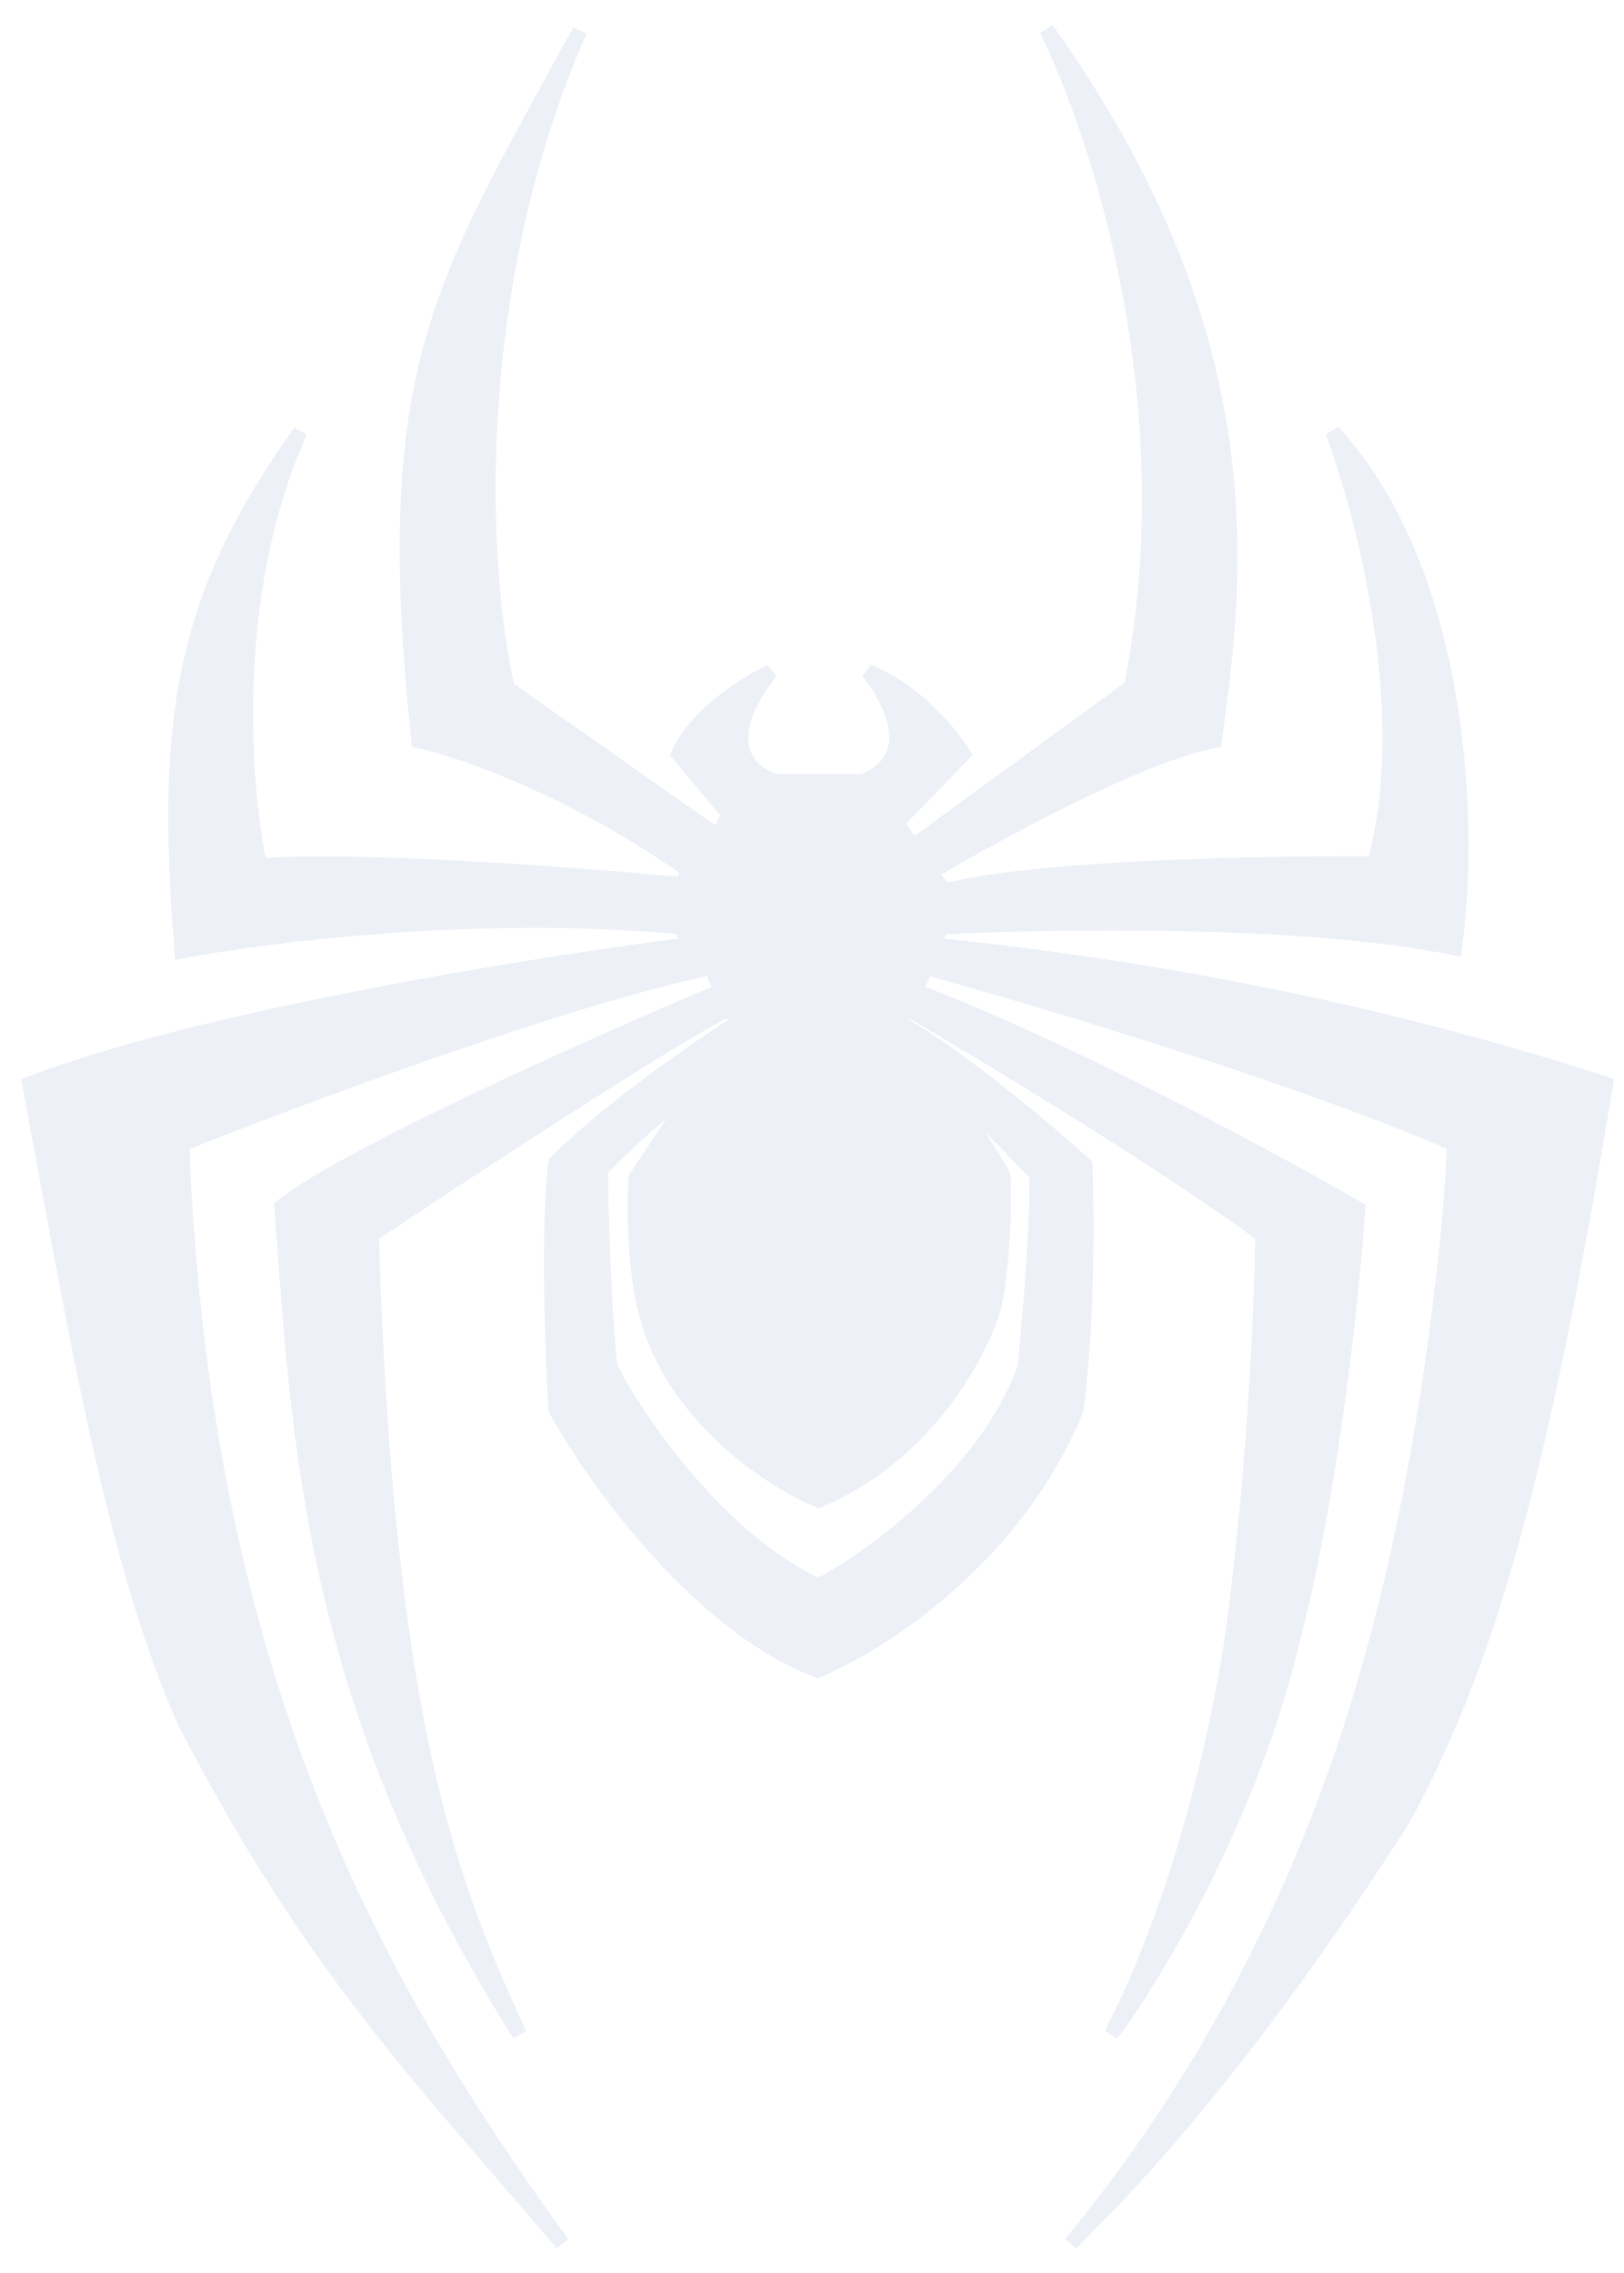
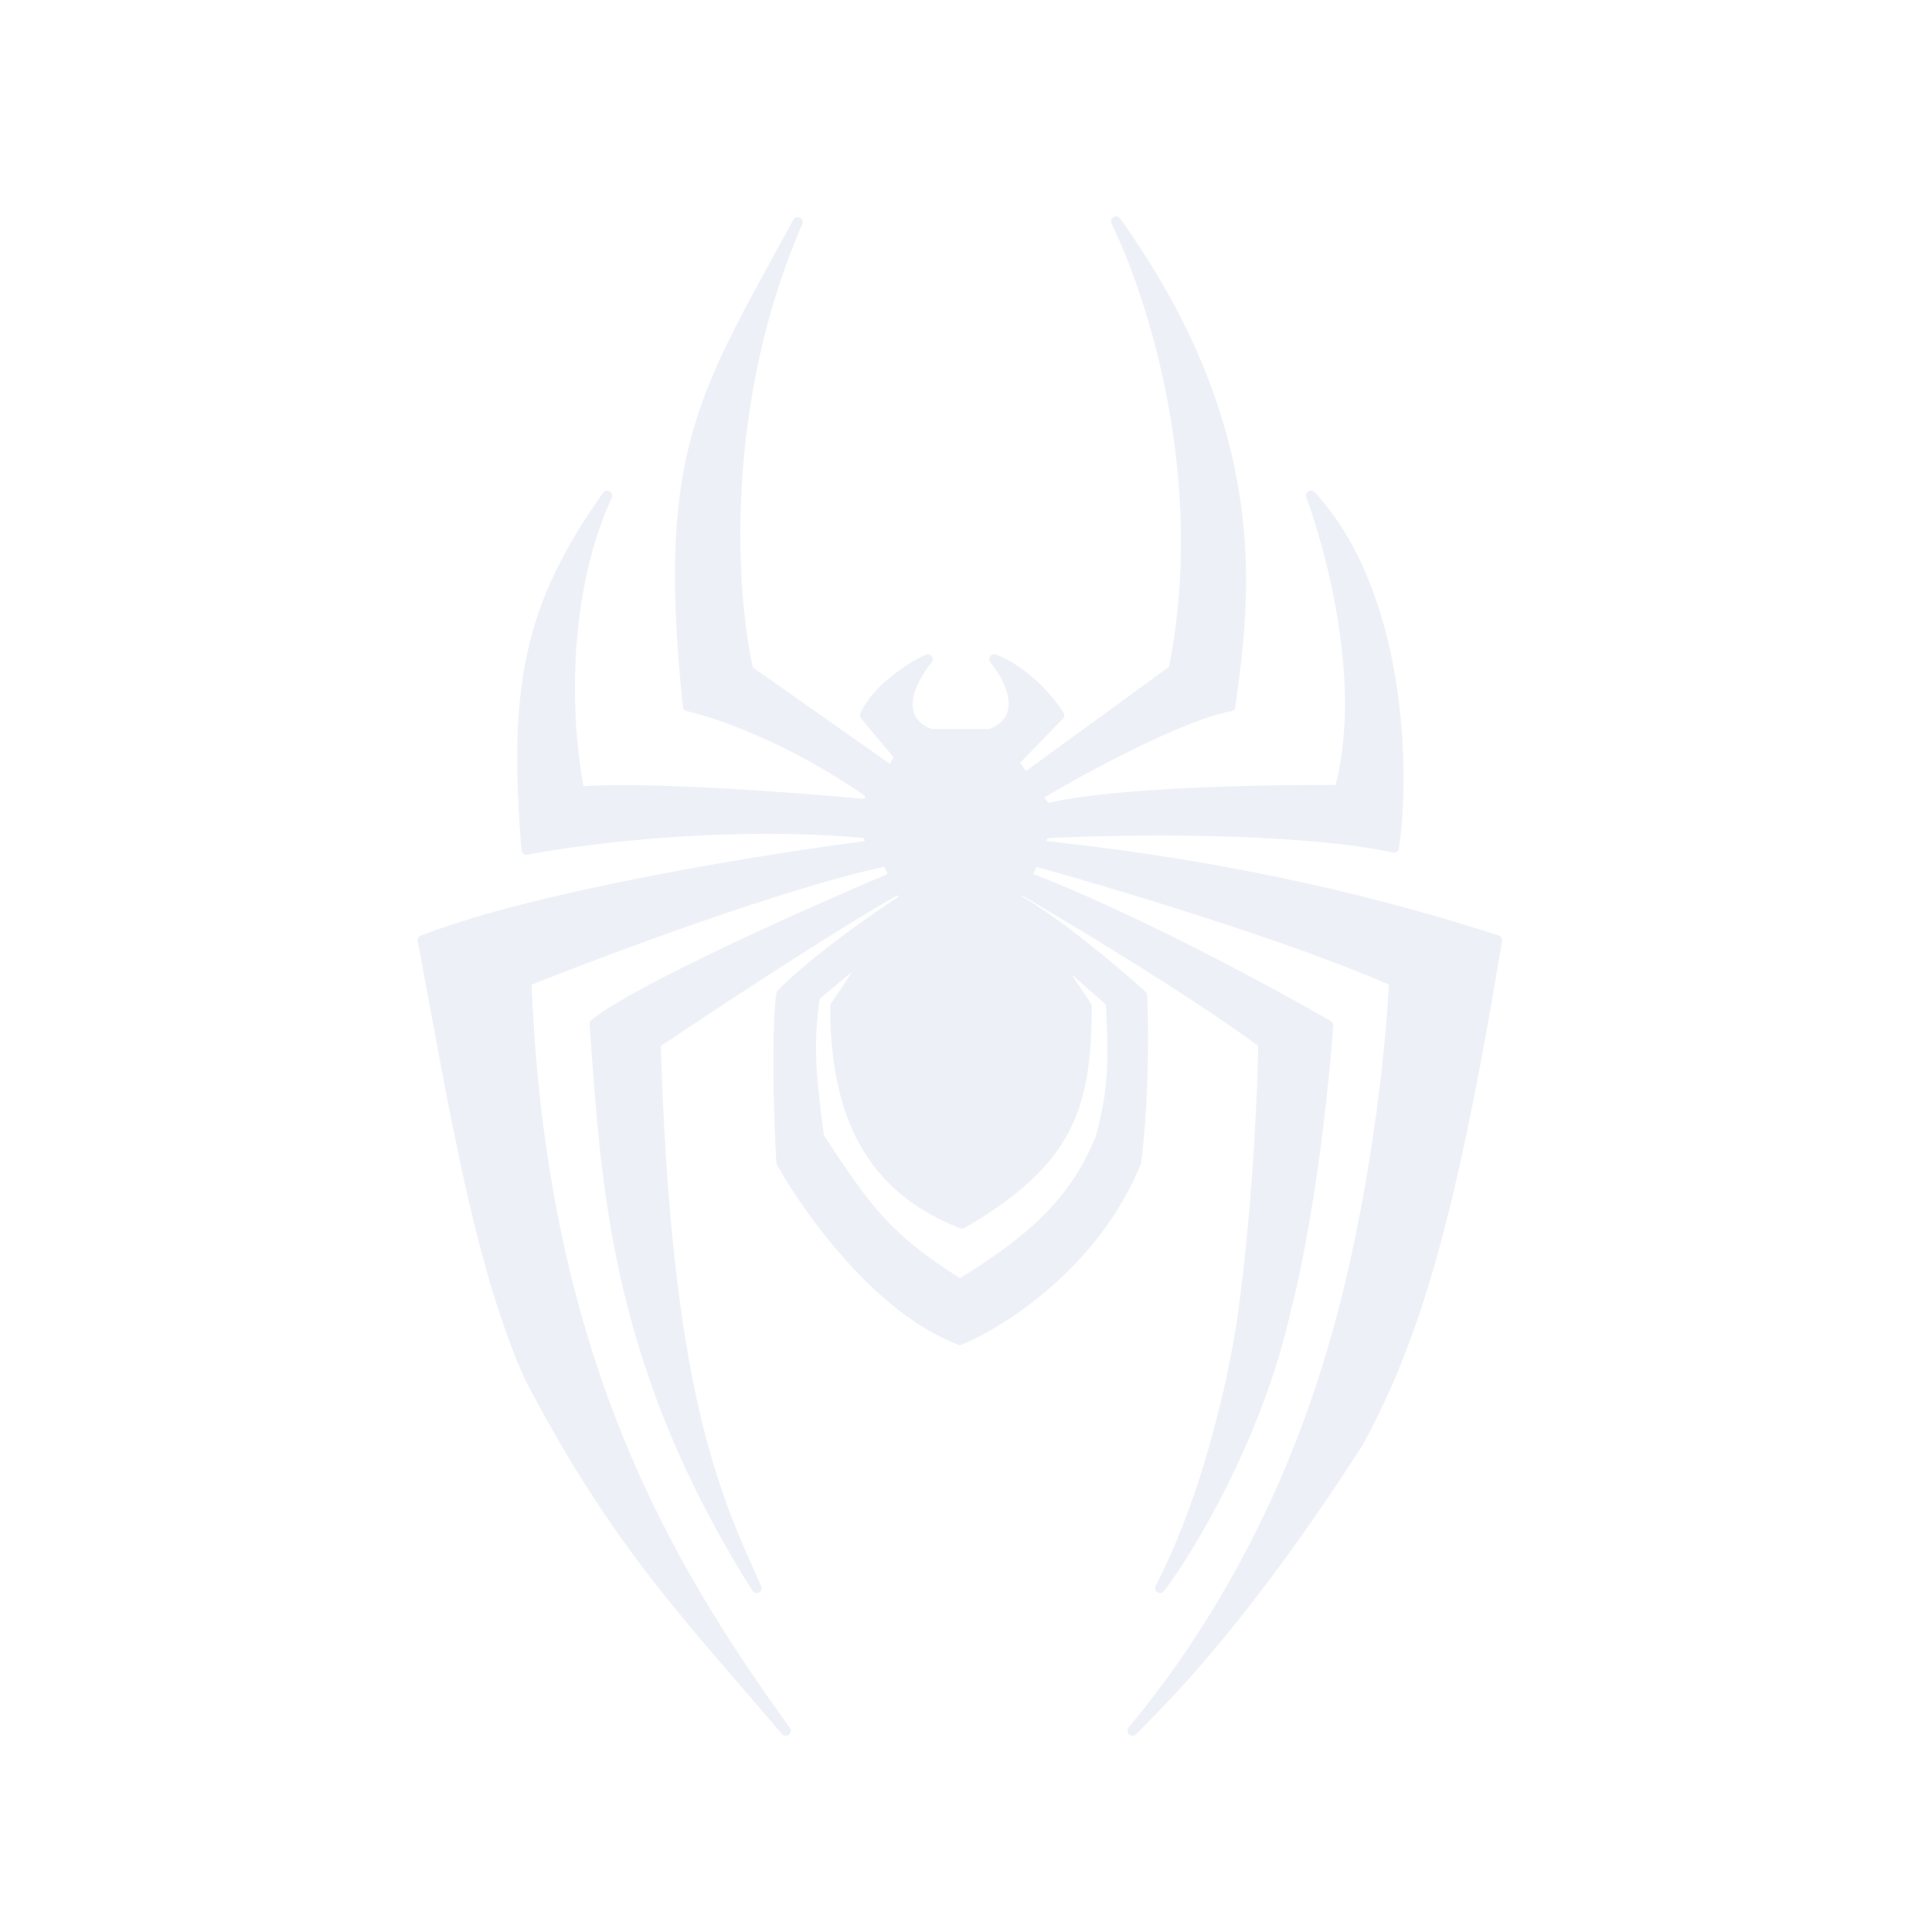
- <svg xmlns="http://www.w3.org/2000/svg" width="55" height="77" viewBox="0 0 55 77" fill="none">
-   <path fill-rule="evenodd" clip-rule="evenodd" d="M30.443 34.639L30.703 34.156C33.339 35.691 39.443 39.376 42.77 41.842C42.745 43.921 42.525 49.401 41.842 54.688C41.532 57.324 40.26 63.859 37.646 68.908C39.144 66.916 42.488 61.371 43.884 55.134C44.366 53.364 45.465 48.05 46 40.95C43.153 39.304 36.168 35.522 31 33.562L31.371 32.782C35.196 33.834 44.129 36.502 49.267 38.76C49.156 41.433 48.495 48.45 46.743 55.134C45.837 58.587 43.342 67.475 36.272 76C36.37 75.899 36.488 75.78 36.627 75.64C38.131 74.125 42.03 70.196 47.522 61.631C50.27 56.545 52.089 50.678 54.391 36.718C48.97 34.973 41.582 33.042 31.594 32.002L31.891 31.408C35.604 31.21 44.277 31.074 49.267 32.114C49.837 28.314 49.631 19.497 45.146 14.626C46.136 17.337 47.983 24.057 46.557 29.255C42.931 29.23 34.943 29.381 32.002 30.183L31.52 29.552C33.698 28.253 38.671 25.542 41.136 25.096C41.144 25.037 41.152 24.977 41.16 24.917C41.868 19.71 42.98 11.534 35.455 1C37.275 4.75 40.215 13.802 38.314 23.277L30.926 28.661L30.369 27.881L32.634 25.542C32.225 24.874 31.007 23.381 29.404 22.757C30.171 23.673 31.208 25.698 29.218 26.47H26.285C25.431 26.247 24.198 25.193 26.099 22.757C25.319 23.116 23.604 24.176 22.98 25.542L24.688 27.584L24.317 28.327L17.188 23.314C16.346 19.688 15.658 10.156 19.639 1.037C19.318 1.627 19.01 2.189 18.714 2.729C14.687 10.074 12.936 13.268 14.181 25.096C15.579 25.394 19.364 26.686 23.314 29.478L23.092 29.96C19.701 29.639 12.094 29.062 8.797 29.329C8.228 26.681 7.705 20.032 10.171 14.626C6.272 20.121 5.493 24.131 6.161 32.225C8.97 31.681 16.29 30.755 23.092 31.408L23.314 32.002C18.314 32.634 6.851 34.46 1 36.718C1.164 37.595 1.323 38.456 1.479 39.299C2.913 47.057 4.082 53.38 6.272 58.364C9.985 65.504 13.156 69.173 17.013 73.635C17.668 74.394 18.343 75.175 19.045 76C13.067 67.72 6.874 57.324 6.161 38.76C10.097 37.188 19.193 33.792 24.094 32.782L24.428 33.562C20.418 35.257 11.767 39.094 9.54 40.876C9.564 41.207 9.588 41.538 9.613 41.871C10.176 49.591 10.798 58.124 17.596 68.908C15.48 64.267 13.089 58.98 12.584 41.842C15.517 39.874 22.045 35.582 24.688 34.156L24.985 34.639C23.648 35.493 20.545 37.639 18.822 39.391C18.71 40.109 18.555 42.785 18.822 47.745C20.096 50.059 23.656 55.067 27.695 56.582C29.762 55.74 34.408 52.795 36.458 47.745C36.619 46.557 36.904 43.238 36.755 39.465C35.517 38.339 32.522 35.797 30.443 34.639ZM23.76 36.569L23.745 36.582C22.957 37.232 21.17 38.707 20.344 39.651C20.357 41.198 20.47 44.73 20.678 46.334C21.607 48.166 24.406 52.208 27.733 53.723C29.441 52.832 33.406 49.988 34.713 46.334C34.72 46.263 34.727 46.185 34.735 46.101C34.859 44.802 35.121 42.059 35.121 39.8C34.391 39.02 32.701 37.282 31.78 36.569C32.238 37.163 33.317 38.641 33.97 39.8C34.032 40.53 33.992 42.338 33.748 43.884C33.525 45.294 31.631 49.193 27.733 50.827C25.988 50.107 22.409 47.711 21.755 43.884C21.644 43.364 21.443 41.931 21.532 39.911C21.924 39.309 22.611 38.285 23.165 37.459C23.397 37.112 23.606 36.8 23.76 36.569Z" fill="#EDF1F7" />
-   <path d="M30.703 34.156L30.829 33.94L30.605 33.81L30.483 34.037L30.703 34.156ZM30.443 34.639L30.223 34.52L30.106 34.737L30.321 34.857L30.443 34.639ZM42.77 41.842L43.02 41.845L43.021 41.717L42.919 41.641L42.77 41.842ZM41.842 54.688L41.594 54.656L41.593 54.659L41.842 54.688ZM37.646 68.908L37.424 68.793L37.846 69.059L37.646 68.908ZM43.884 55.134L43.642 55.068L43.64 55.079L43.884 55.134ZM46 40.95L46.249 40.969L46.261 40.813L46.125 40.734L46 40.95ZM31 33.562L30.774 33.454L30.658 33.699L30.911 33.796L31 33.562ZM31.371 32.782L31.438 32.541L31.236 32.486L31.146 32.675L31.371 32.782ZM49.267 38.76L49.517 38.77L49.524 38.6L49.368 38.531L49.267 38.76ZM46.743 55.134L46.501 55.07L46.743 55.134ZM36.272 76L36.08 75.84L36.452 76.174L36.272 76ZM36.627 75.64L36.45 75.464H36.45L36.627 75.64ZM47.522 61.631L47.733 61.766L47.738 61.758L47.742 61.75L47.522 61.631ZM54.391 36.718L54.638 36.758L54.673 36.546L54.468 36.48L54.391 36.718ZM31.594 32.002L31.37 31.891L31.209 32.214L31.568 32.251L31.594 32.002ZM31.891 31.408L31.878 31.159L31.733 31.166L31.668 31.297L31.891 31.408ZM49.267 32.114L49.216 32.359L49.475 32.413L49.514 32.151L49.267 32.114ZM45.146 14.626L45.33 14.457L44.911 14.712L45.146 14.626ZM46.557 29.255L46.555 29.505L46.747 29.506L46.798 29.321L46.557 29.255ZM32.002 30.183L31.804 30.335L31.906 30.469L32.068 30.424L32.002 30.183ZM31.52 29.552L31.392 29.337L31.151 29.481L31.321 29.704L31.52 29.552ZM41.136 25.096L41.181 25.343L41.359 25.31L41.384 25.13L41.136 25.096ZM41.16 24.917L41.408 24.951L41.16 24.917ZM35.455 1L35.659 0.855L35.23 1.109L35.455 1ZM38.314 23.277L38.462 23.479L38.54 23.422L38.559 23.326L38.314 23.277ZM30.926 28.661L30.722 28.806L30.869 29.012L31.073 28.863L30.926 28.661ZM30.369 27.881L30.189 27.707L30.044 27.857L30.165 28.026L30.369 27.881ZM32.634 25.542L32.813 25.716L32.948 25.577L32.847 25.412L32.634 25.542ZM29.404 22.757L29.494 22.524L29.212 22.918L29.404 22.757ZM29.218 26.47V26.72H29.265L29.308 26.703L29.218 26.47ZM26.285 26.47L26.221 26.712L26.253 26.72H26.285V26.47ZM26.099 22.757L26.296 22.911L25.994 22.53L26.099 22.757ZM22.98 25.542L22.753 25.438L22.687 25.582L22.788 25.703L22.98 25.542ZM24.688 27.584L24.912 27.696L24.985 27.549L24.88 27.424L24.688 27.584ZM24.317 28.327L24.173 28.531L24.411 28.698L24.54 28.439L24.317 28.327ZM17.188 23.314L16.945 23.371L16.966 23.464L17.044 23.519L17.188 23.314ZM19.639 1.037L19.868 1.137L19.419 0.918L19.639 1.037ZM18.714 2.729L18.495 2.609L18.495 2.609L18.714 2.729ZM14.181 25.096L13.932 25.123L13.951 25.303L14.129 25.341L14.181 25.096ZM23.314 29.478L23.541 29.582L23.628 29.394L23.459 29.274L23.314 29.478ZM23.092 29.96L23.068 30.209L23.244 30.226L23.319 30.065L23.092 29.96ZM8.797 29.329L8.553 29.382L8.599 29.596L8.817 29.578L8.797 29.329ZM10.171 14.626L10.398 14.73L9.967 14.482L10.171 14.626ZM6.161 32.225L5.912 32.246L5.935 32.524L6.208 32.471L6.161 32.225ZM23.092 31.408L23.326 31.321L23.271 31.174L23.116 31.16L23.092 31.408ZM23.314 32.002L23.346 32.251L23.66 32.211L23.548 31.915L23.314 32.002ZM1 36.718L0.91 36.485L0.716 36.559L0.754 36.764L1 36.718ZM1.479 39.299L1.725 39.254L1.479 39.299ZM6.272 58.364L6.043 58.464L6.047 58.472L6.05 58.479L6.272 58.364ZM17.013 73.635L16.824 73.799L17.013 73.635ZM19.045 76L18.854 76.162L19.247 75.854L19.045 76ZM6.161 38.76L6.068 38.528L5.904 38.593L5.911 38.77L6.161 38.76ZM24.094 32.782L24.324 32.684L24.244 32.496L24.044 32.537L24.094 32.782ZM24.428 33.562L24.526 33.792L24.757 33.694L24.658 33.463L24.428 33.562ZM9.54 40.876L9.383 40.681L9.281 40.763L9.29 40.895L9.54 40.876ZM9.613 41.871L9.363 41.89V41.89L9.613 41.871ZM17.596 68.908L17.385 69.042L17.824 68.805L17.596 68.908ZM12.584 41.842L12.445 41.634L12.33 41.711L12.334 41.849L12.584 41.842ZM24.688 34.156L24.901 34.025L24.777 33.824L24.569 33.936L24.688 34.156ZM24.985 34.639L25.12 34.849L25.327 34.717L25.198 34.508L24.985 34.639ZM18.822 39.391L18.643 39.216L18.587 39.273L18.575 39.353L18.822 39.391ZM18.822 47.745L18.572 47.758L18.575 47.816L18.603 47.866L18.822 47.745ZM27.695 56.582L27.608 56.816L27.699 56.85L27.79 56.813L27.695 56.582ZM36.458 47.745L36.69 47.839L36.701 47.81L36.706 47.779L36.458 47.745ZM36.755 39.465L37.005 39.456L37.001 39.351L36.923 39.28L36.755 39.465ZM23.745 36.582L23.585 36.389L23.585 36.389L23.745 36.582ZM23.76 36.569L23.968 36.708L23.601 36.377L23.76 36.569ZM20.344 39.651L20.156 39.486L20.093 39.558L20.094 39.653L20.344 39.651ZM20.678 46.334L20.43 46.366L20.436 46.409L20.455 46.447L20.678 46.334ZM27.733 53.723L27.629 53.95L27.74 54.001L27.849 53.944L27.733 53.723ZM34.713 46.334L34.948 46.418L34.959 46.389L34.962 46.358L34.713 46.334ZM34.735 46.101L34.984 46.124L34.735 46.101ZM35.121 39.8H35.371V39.701L35.304 39.629L35.121 39.8ZM31.78 36.569L31.933 36.372L31.582 36.722L31.78 36.569ZM33.97 39.8L34.219 39.778L34.215 39.724L34.188 39.677L33.97 39.8ZM33.748 43.884L33.501 43.845L33.748 43.884ZM27.733 50.827L27.637 51.058L27.734 51.097L27.829 51.057L27.733 50.827ZM21.755 43.884L22.002 43.842L22 43.831L21.755 43.884ZM21.532 39.911L21.323 39.774L21.286 39.831L21.283 39.9L21.532 39.911ZM23.165 37.459L22.957 37.319V37.319L23.165 37.459ZM30.483 34.037L30.223 34.52L30.663 34.757L30.923 34.275L30.483 34.037ZM42.919 41.641C39.58 39.166 33.465 35.474 30.829 33.94L30.577 34.372C33.214 35.907 39.306 39.586 42.621 42.042L42.919 41.641ZM42.09 54.72C42.774 49.421 42.995 43.931 43.02 41.845L42.52 41.839C42.495 43.911 42.275 49.381 41.594 54.656L42.09 54.72ZM37.868 69.023C40.501 63.936 41.779 57.369 42.09 54.717L41.593 54.659C41.286 57.28 40.019 63.781 37.424 68.793L37.868 69.023ZM43.64 55.079C42.253 61.273 38.928 66.786 37.446 68.758L37.846 69.059C39.359 67.046 42.722 61.469 44.128 55.188L43.64 55.079ZM45.751 40.932C45.217 48.017 44.12 53.316 43.642 55.068L44.125 55.199C44.612 53.412 45.714 48.082 46.249 40.969L45.751 40.932ZM30.911 33.796C36.06 35.749 43.031 39.522 45.875 41.167L46.125 40.734C43.276 39.087 36.276 35.296 31.089 33.328L30.911 33.796ZM31.146 32.675L30.774 33.454L31.226 33.669L31.597 32.89L31.146 32.675ZM49.368 38.531C44.211 36.266 35.262 33.593 31.438 32.541L31.305 33.023C35.129 34.075 44.046 36.739 49.167 38.989L49.368 38.531ZM46.984 55.197C48.742 48.492 49.405 41.457 49.517 38.77L49.017 38.749C48.907 41.41 48.248 48.409 46.501 55.07L46.984 55.197ZM36.465 76.16C43.569 67.593 46.076 58.661 46.984 55.197L46.501 55.07C45.598 58.512 43.114 67.358 36.08 75.84L36.465 76.16ZM36.45 75.464C36.311 75.603 36.191 75.724 36.093 75.826L36.452 76.174C36.548 76.075 36.665 75.956 36.805 75.816L36.45 75.464ZM47.312 61.496C41.832 70.042 37.944 73.958 36.45 75.464L36.805 75.816C38.317 74.292 42.229 70.349 47.733 61.766L47.312 61.496ZM54.144 36.677C51.843 50.631 50.029 56.464 47.302 61.512L47.742 61.75C50.51 56.626 52.335 50.725 54.638 36.758L54.144 36.677ZM31.568 32.251C41.536 33.289 48.907 35.215 54.315 36.956L54.468 36.48C49.033 34.73 41.628 32.795 31.62 31.754L31.568 32.251ZM31.668 31.297L31.37 31.891L31.818 32.114L32.115 31.52L31.668 31.297ZM49.318 31.869C44.293 30.822 35.59 30.961 31.878 31.159L31.904 31.658C35.618 31.46 44.261 31.326 49.216 32.359L49.318 31.869ZM44.962 14.796C47.158 17.18 48.318 20.547 48.855 23.812C49.392 27.075 49.301 30.203 49.02 32.077L49.514 32.151C49.803 30.226 49.894 27.045 49.349 23.731C48.804 20.42 47.619 16.944 45.33 14.457L44.962 14.796ZM46.798 29.321C47.524 26.674 47.414 23.655 47.005 20.97C46.594 18.282 45.881 15.908 45.381 14.54L44.911 14.712C45.402 16.055 46.106 18.396 46.51 21.045C46.915 23.698 47.016 26.638 46.316 29.189L46.798 29.321ZM32.068 30.424C33.508 30.032 36.213 29.794 39.035 29.659C41.847 29.524 44.746 29.493 46.555 29.505L46.559 29.005C44.742 28.993 41.834 29.024 39.011 29.159C36.197 29.294 33.438 29.533 31.937 29.942L32.068 30.424ZM31.321 29.704L31.804 30.335L32.201 30.031L31.718 29.4L31.321 29.704ZM41.092 24.851C39.82 25.08 37.932 25.885 36.11 26.78C34.279 27.679 32.486 28.685 31.392 29.337L31.648 29.767C32.732 29.12 34.514 28.121 36.331 27.228C38.156 26.332 39.986 25.558 41.181 25.343L41.092 24.851ZM40.913 24.884C40.905 24.944 40.897 25.003 40.888 25.063L41.384 25.13C41.392 25.071 41.4 25.011 41.408 24.951L40.913 24.884ZM35.252 1.145C38.992 6.381 40.579 11.021 41.148 14.992C41.716 18.966 41.267 22.281 40.913 24.884L41.408 24.951C41.762 22.346 42.222 18.97 41.643 14.921C41.063 10.868 39.444 6.153 35.659 0.855L35.252 1.145ZM38.559 23.326C40.475 13.78 37.514 4.671 35.68 0.891L35.23 1.109C37.035 4.829 39.956 13.824 38.069 23.228L38.559 23.326ZM31.073 28.863L38.462 23.479L38.167 23.075L30.779 28.459L31.073 28.863ZM30.165 28.026L30.722 28.806L31.129 28.516L30.572 27.736L30.165 28.026ZM32.454 25.368L30.189 27.707L30.548 28.055L32.813 25.716L32.454 25.368ZM29.313 22.99C30.845 23.586 32.026 25.028 32.42 25.672L32.847 25.412C32.424 24.72 31.169 23.176 29.494 22.524L29.313 22.99ZM29.308 26.703C29.848 26.494 30.209 26.188 30.414 25.813C30.617 25.44 30.651 25.027 30.592 24.631C30.476 23.849 29.993 23.072 29.595 22.597L29.212 22.918C29.581 23.359 30 24.052 30.097 24.704C30.145 25.026 30.113 25.321 29.975 25.573C29.838 25.824 29.582 26.061 29.127 26.237L29.308 26.703ZM26.285 26.72H29.218V26.22H26.285V26.72ZM25.902 22.604C24.931 23.848 24.708 24.805 24.919 25.515C25.13 26.223 25.743 26.587 26.221 26.712L26.348 26.228C25.972 26.13 25.542 25.856 25.398 25.372C25.255 24.891 25.366 24.103 26.296 22.911L25.902 22.604ZM23.208 25.646C23.496 25.014 24.046 24.437 24.637 23.968C25.224 23.5 25.831 23.156 26.203 22.985L25.994 22.53C25.587 22.718 24.946 23.083 24.326 23.576C23.707 24.068 23.088 24.704 22.753 25.438L23.208 25.646ZM24.88 27.424L23.172 25.382L22.788 25.703L24.496 27.744L24.88 27.424ZM24.54 28.439L24.912 27.696L24.465 27.472L24.093 28.215L24.54 28.439ZM17.044 23.519L24.173 28.531L24.461 28.122L17.332 23.11L17.044 23.519ZM19.41 0.937C15.403 10.116 16.094 19.705 16.945 23.371L17.432 23.258C16.599 19.671 15.914 10.196 19.868 1.137L19.41 0.937ZM18.933 2.849C19.229 2.309 19.538 1.747 19.858 1.156L19.419 0.918C19.099 1.507 18.791 2.069 18.495 2.609L18.933 2.849ZM14.429 25.07C13.808 19.168 13.937 15.446 14.713 12.291C15.489 9.133 16.917 6.527 18.933 2.849L18.495 2.609C16.484 6.275 15.022 8.939 14.227 12.171C13.432 15.407 13.308 19.196 13.932 25.123L14.429 25.07ZM23.459 29.274C19.481 26.462 15.665 25.156 14.233 24.852L14.129 25.341C15.493 25.631 19.247 26.909 23.17 29.682L23.459 29.274ZM23.319 30.065L23.541 29.582L23.087 29.373L22.865 29.856L23.319 30.065ZM8.817 29.578C12.088 29.313 19.671 29.887 23.068 30.209L23.115 29.712C19.73 29.39 12.1 28.811 8.777 29.08L8.817 29.578ZM9.943 14.523C7.447 19.997 7.978 26.706 8.553 29.382L9.041 29.277C8.478 26.655 7.964 20.067 10.398 14.73L9.943 14.523ZM6.41 32.205C6.077 28.166 6.107 25.17 6.697 22.505C7.287 19.846 8.439 17.5 10.375 14.771L9.967 14.482C8.004 17.248 6.817 19.654 6.209 22.397C5.602 25.135 5.577 28.19 5.912 32.246L6.41 32.205ZM23.116 31.16C16.282 30.503 8.938 31.432 6.113 31.98L6.208 32.471C9.003 31.929 16.297 31.007 23.068 31.657L23.116 31.16ZM23.548 31.915L23.326 31.321L22.858 31.496L23.08 32.09L23.548 31.915ZM1.09 36.951C6.909 34.706 18.343 32.882 23.346 32.251L23.283 31.754C18.286 32.385 6.794 34.215 0.91 36.485L1.09 36.951ZM1.725 39.254C1.569 38.41 1.41 37.55 1.246 36.672L0.754 36.764C0.918 37.641 1.077 38.501 1.233 39.345L1.725 39.254ZM6.501 58.263C4.325 53.312 3.161 47.021 1.725 39.254L1.233 39.345C2.665 47.092 3.839 53.448 6.043 58.464L6.501 58.263ZM17.202 73.472C13.348 69.013 10.193 65.362 6.494 58.248L6.05 58.479C9.777 65.646 12.964 69.333 16.824 73.799L17.202 73.472ZM19.235 75.838C18.533 75.012 17.857 74.23 17.202 73.472L16.824 73.799C17.479 74.557 18.154 75.338 18.854 76.162L19.235 75.838ZM5.911 38.77C6.626 57.399 12.846 67.842 18.842 76.146L19.247 75.854C13.288 67.599 7.121 57.25 6.411 38.75L5.911 38.77ZM24.044 32.537C19.118 33.552 10.001 36.957 6.068 38.528L6.254 38.992C10.192 37.419 19.268 34.032 24.145 33.027L24.044 32.537ZM24.658 33.463L24.324 32.684L23.864 32.881L24.198 33.66L24.658 33.463ZM9.696 41.072C10.233 40.642 11.174 40.077 12.36 39.44C13.542 38.806 14.953 38.108 16.423 37.413C19.361 36.021 22.523 34.639 24.526 33.792L24.331 33.332C22.324 34.18 19.155 35.565 16.209 36.961C14.735 37.658 13.316 38.36 12.124 39C10.936 39.637 9.96 40.22 9.383 40.681L9.696 41.072ZM9.862 41.853C9.838 41.52 9.814 41.188 9.789 40.858L9.29 40.895C9.315 41.225 9.339 41.556 9.363 41.89L9.862 41.853ZM17.808 68.775C11.044 58.045 10.425 49.564 9.862 41.853L9.363 41.89C9.927 49.618 10.553 58.203 17.385 69.042L17.808 68.775ZM12.334 41.849C12.587 50.428 13.312 56.052 14.242 60.117C15.174 64.187 16.309 66.687 17.369 69.012L17.824 68.805C16.768 66.488 15.649 64.025 14.73 60.006C13.809 55.983 13.086 50.394 12.834 41.834L12.334 41.849ZM24.569 33.936C21.913 35.369 15.374 39.669 12.445 41.634L12.723 42.049C15.66 40.079 22.176 35.795 24.807 34.376L24.569 33.936ZM25.198 34.508L24.901 34.025L24.475 34.287L24.772 34.77L25.198 34.508ZM19 39.566C20.702 37.835 23.785 35.702 25.12 34.849L24.851 34.428C23.512 35.283 20.387 37.442 18.643 39.216L19 39.566ZM19.071 47.732C18.804 42.774 18.962 40.12 19.069 39.429L18.575 39.353C18.459 40.097 18.305 42.795 18.572 47.758L19.071 47.732ZM27.783 56.348C25.819 55.611 23.951 54.015 22.408 52.296C20.867 50.581 19.67 48.766 19.041 47.624L18.603 47.866C19.249 49.038 20.468 50.885 22.036 52.63C23.601 54.372 25.533 56.038 27.608 56.816L27.783 56.348ZM36.226 47.651C34.21 52.618 29.629 55.524 27.601 56.35L27.79 56.813C29.896 55.956 34.606 52.971 36.69 47.839L36.226 47.651ZM36.505 39.475C36.653 43.232 36.369 46.537 36.21 47.712L36.706 47.779C36.868 46.577 37.154 43.243 37.005 39.456L36.505 39.475ZM30.321 34.857C32.373 36 35.349 38.524 36.587 39.65L36.923 39.28C35.685 38.154 32.672 35.594 30.565 34.42L30.321 34.857ZM23.904 36.775L23.919 36.762L23.601 36.377L23.585 36.389L23.904 36.775ZM20.532 39.816C21.342 38.89 23.109 37.431 23.904 36.775L23.585 36.389C22.805 37.034 20.999 38.523 20.156 39.486L20.532 39.816ZM20.926 46.302C20.721 44.715 20.607 41.196 20.594 39.649L20.094 39.653C20.107 41.2 20.22 44.746 20.43 46.366L20.926 46.302ZM27.836 53.495C26.22 52.759 24.716 51.4 23.495 49.984C22.276 48.57 21.356 47.118 20.901 46.221L20.455 46.447C20.929 47.382 21.872 48.867 23.117 50.31C24.359 51.752 25.919 53.171 27.629 53.95L27.836 53.495ZM34.478 46.25C33.843 48.024 32.556 49.617 31.203 50.882C29.851 52.146 28.451 53.066 27.617 53.501L27.849 53.944C28.723 53.488 30.16 52.541 31.544 51.247C32.927 49.954 34.276 48.297 34.948 46.418L34.478 46.25ZM34.486 46.077C34.478 46.161 34.471 46.239 34.464 46.31L34.962 46.358C34.969 46.286 34.976 46.209 34.984 46.124L34.486 46.077ZM34.871 39.8C34.871 42.045 34.611 44.776 34.486 46.077L34.984 46.124C35.108 44.828 35.371 42.073 35.371 39.8H34.871ZM31.627 36.767C32.529 37.465 34.206 39.188 34.939 39.97L35.304 39.629C34.576 38.852 32.872 37.099 31.933 36.372L31.627 36.767ZM34.188 39.677C33.526 38.502 32.438 37.014 31.978 36.417L31.582 36.722C32.038 37.313 33.108 38.78 33.753 39.922L34.188 39.677ZM33.995 43.923C34.241 42.361 34.283 40.531 34.219 39.778L33.721 39.821C33.781 40.528 33.742 42.316 33.501 43.845L33.995 43.923ZM27.829 51.057C29.831 50.219 31.312 48.801 32.321 47.419C33.325 46.042 33.875 44.678 33.995 43.923L33.501 43.845C33.397 44.5 32.89 45.791 31.917 47.124C30.948 48.453 29.533 49.801 27.636 50.596L27.829 51.057ZM21.509 43.926C21.847 45.907 22.941 47.508 24.16 48.699C25.378 49.89 26.737 50.686 27.637 51.058L27.828 50.596C26.984 50.247 25.68 49.486 24.509 48.342C23.34 47.199 22.317 45.688 22.002 43.842L21.509 43.926ZM21.283 39.9C21.193 41.939 21.394 43.394 21.511 43.936L22 43.831C21.893 43.334 21.694 41.922 21.782 39.922L21.283 39.9ZM22.957 37.319C22.404 38.145 21.716 39.171 21.323 39.774L21.742 40.047C22.133 39.448 22.819 38.425 23.372 37.598L22.957 37.319ZM23.552 36.431C23.398 36.661 23.19 36.972 22.957 37.319L23.372 37.598C23.605 37.251 23.814 36.939 23.968 36.708L23.552 36.431Z" fill="#EDF1F7" />
+ <svg xmlns="http://www.w3.org/2000/svg" viewBox="0 0 96 96" fill="none">
+   <g id="logo-spiderman">
+     <path class="logo-spiderman" fill-rule="evenodd" clip-rule="evenodd" d="M50.443 44.639L50.703 44.156C53.339 45.691 59.443 49.376 62.77 51.842C62.745 53.921 62.525 59.401 61.842 64.688C61.532 67.324 60.26 73.859 57.646 78.908C59.144 76.916 62.488 71.371 63.884 65.134C64.366 63.364 65.465 58.05 66 50.95C63.153 49.304 56.168 45.522 51 43.562L51.371 42.782C55.196 43.834 64.129 46.502 69.267 48.76C69.156 51.433 68.495 58.45 66.743 65.134C65.837 68.587 63.342 77.475 56.272 86C56.37 85.899 56.488 85.78 56.627 85.64C58.131 84.125 62.03 80.196 67.522 71.631C70.27 66.545 72.089 60.678 74.391 46.718C68.97 44.973 61.582 43.042 51.594 42.002L51.891 41.408C55.604 41.21 64.277 41.074 69.267 42.114C69.837 38.314 69.631 29.497 65.146 24.626C66.136 27.337 67.983 34.057 66.557 39.255C62.931 39.23 54.943 39.381 52.002 40.183L51.52 39.552C53.698 38.252 58.671 35.542 61.136 35.096C61.144 35.037 61.152 34.977 61.16 34.917C61.868 29.71 62.98 21.534 55.455 11C57.275 14.75 60.215 23.802 58.314 33.277L50.926 38.661L50.369 37.881L52.634 35.542C52.225 34.874 51.007 33.381 49.404 32.757C50.171 33.673 51.208 35.698 49.218 36.47H46.285C45.431 36.248 44.198 35.193 46.099 32.757C45.319 33.116 43.604 34.176 42.98 35.542L44.688 37.584L44.317 38.327L37.188 33.314C36.346 29.688 35.658 20.156 39.639 11.037C39.318 11.627 39.01 12.189 38.714 12.729C34.687 20.074 32.936 23.268 34.181 35.096C35.579 35.394 39.364 36.686 43.314 39.478L43.092 39.96C39.7 39.639 32.094 39.062 28.797 39.329C28.228 36.681 27.705 30.032 30.171 24.626C26.272 30.121 25.493 34.131 26.161 42.225C28.97 41.681 36.29 40.755 43.092 41.408L43.314 42.002C38.314 42.634 26.852 44.46 21 46.718C21.164 47.595 21.323 48.456 21.479 49.299C22.913 57.057 24.082 63.38 26.272 68.364C29.985 75.504 33.156 79.173 37.013 83.635C37.668 84.394 38.343 85.175 39.045 86C33.067 77.72 26.874 67.324 26.161 48.76C30.096 47.188 39.193 43.792 44.094 42.782L44.428 43.562C40.418 45.257 31.767 49.094 29.54 50.876C29.564 51.207 29.588 51.538 29.613 51.871C30.176 59.591 30.798 68.124 37.596 78.908C35.48 74.267 33.089 68.98 32.584 51.842C35.517 49.874 42.045 45.582 44.688 44.156L44.985 44.639C43.648 45.493 40.545 47.639 38.822 49.391C38.71 50.109 38.554 52.785 38.822 57.745C40.096 60.059 43.656 65.067 47.696 66.582C49.762 65.74 54.408 62.795 56.458 57.745C56.619 56.557 56.904 53.238 56.755 49.465C55.517 48.339 52.522 45.797 50.443 44.639ZM40.5 49.5L43.5 47L41.5 50C41.5 55.5 43.322 59.057 47.8 60.8C53.094 57.745 54 55 54 50L52 47L55.2 49.8C55.295 52.365 55.423 53.789 54.7 56.5C53.5 59.5 51.5 61.5 47.7 63.8C44 61.5 43 60 40.7 56.5C40.316 53.513 40.127 51.988 40.5 49.5Z" fill="#EDF1F7" stroke="#EDF1F7" stroke-width="0.5" stroke-linecap="round" stroke-linejoin="round" />
+   </g>
</svg>
